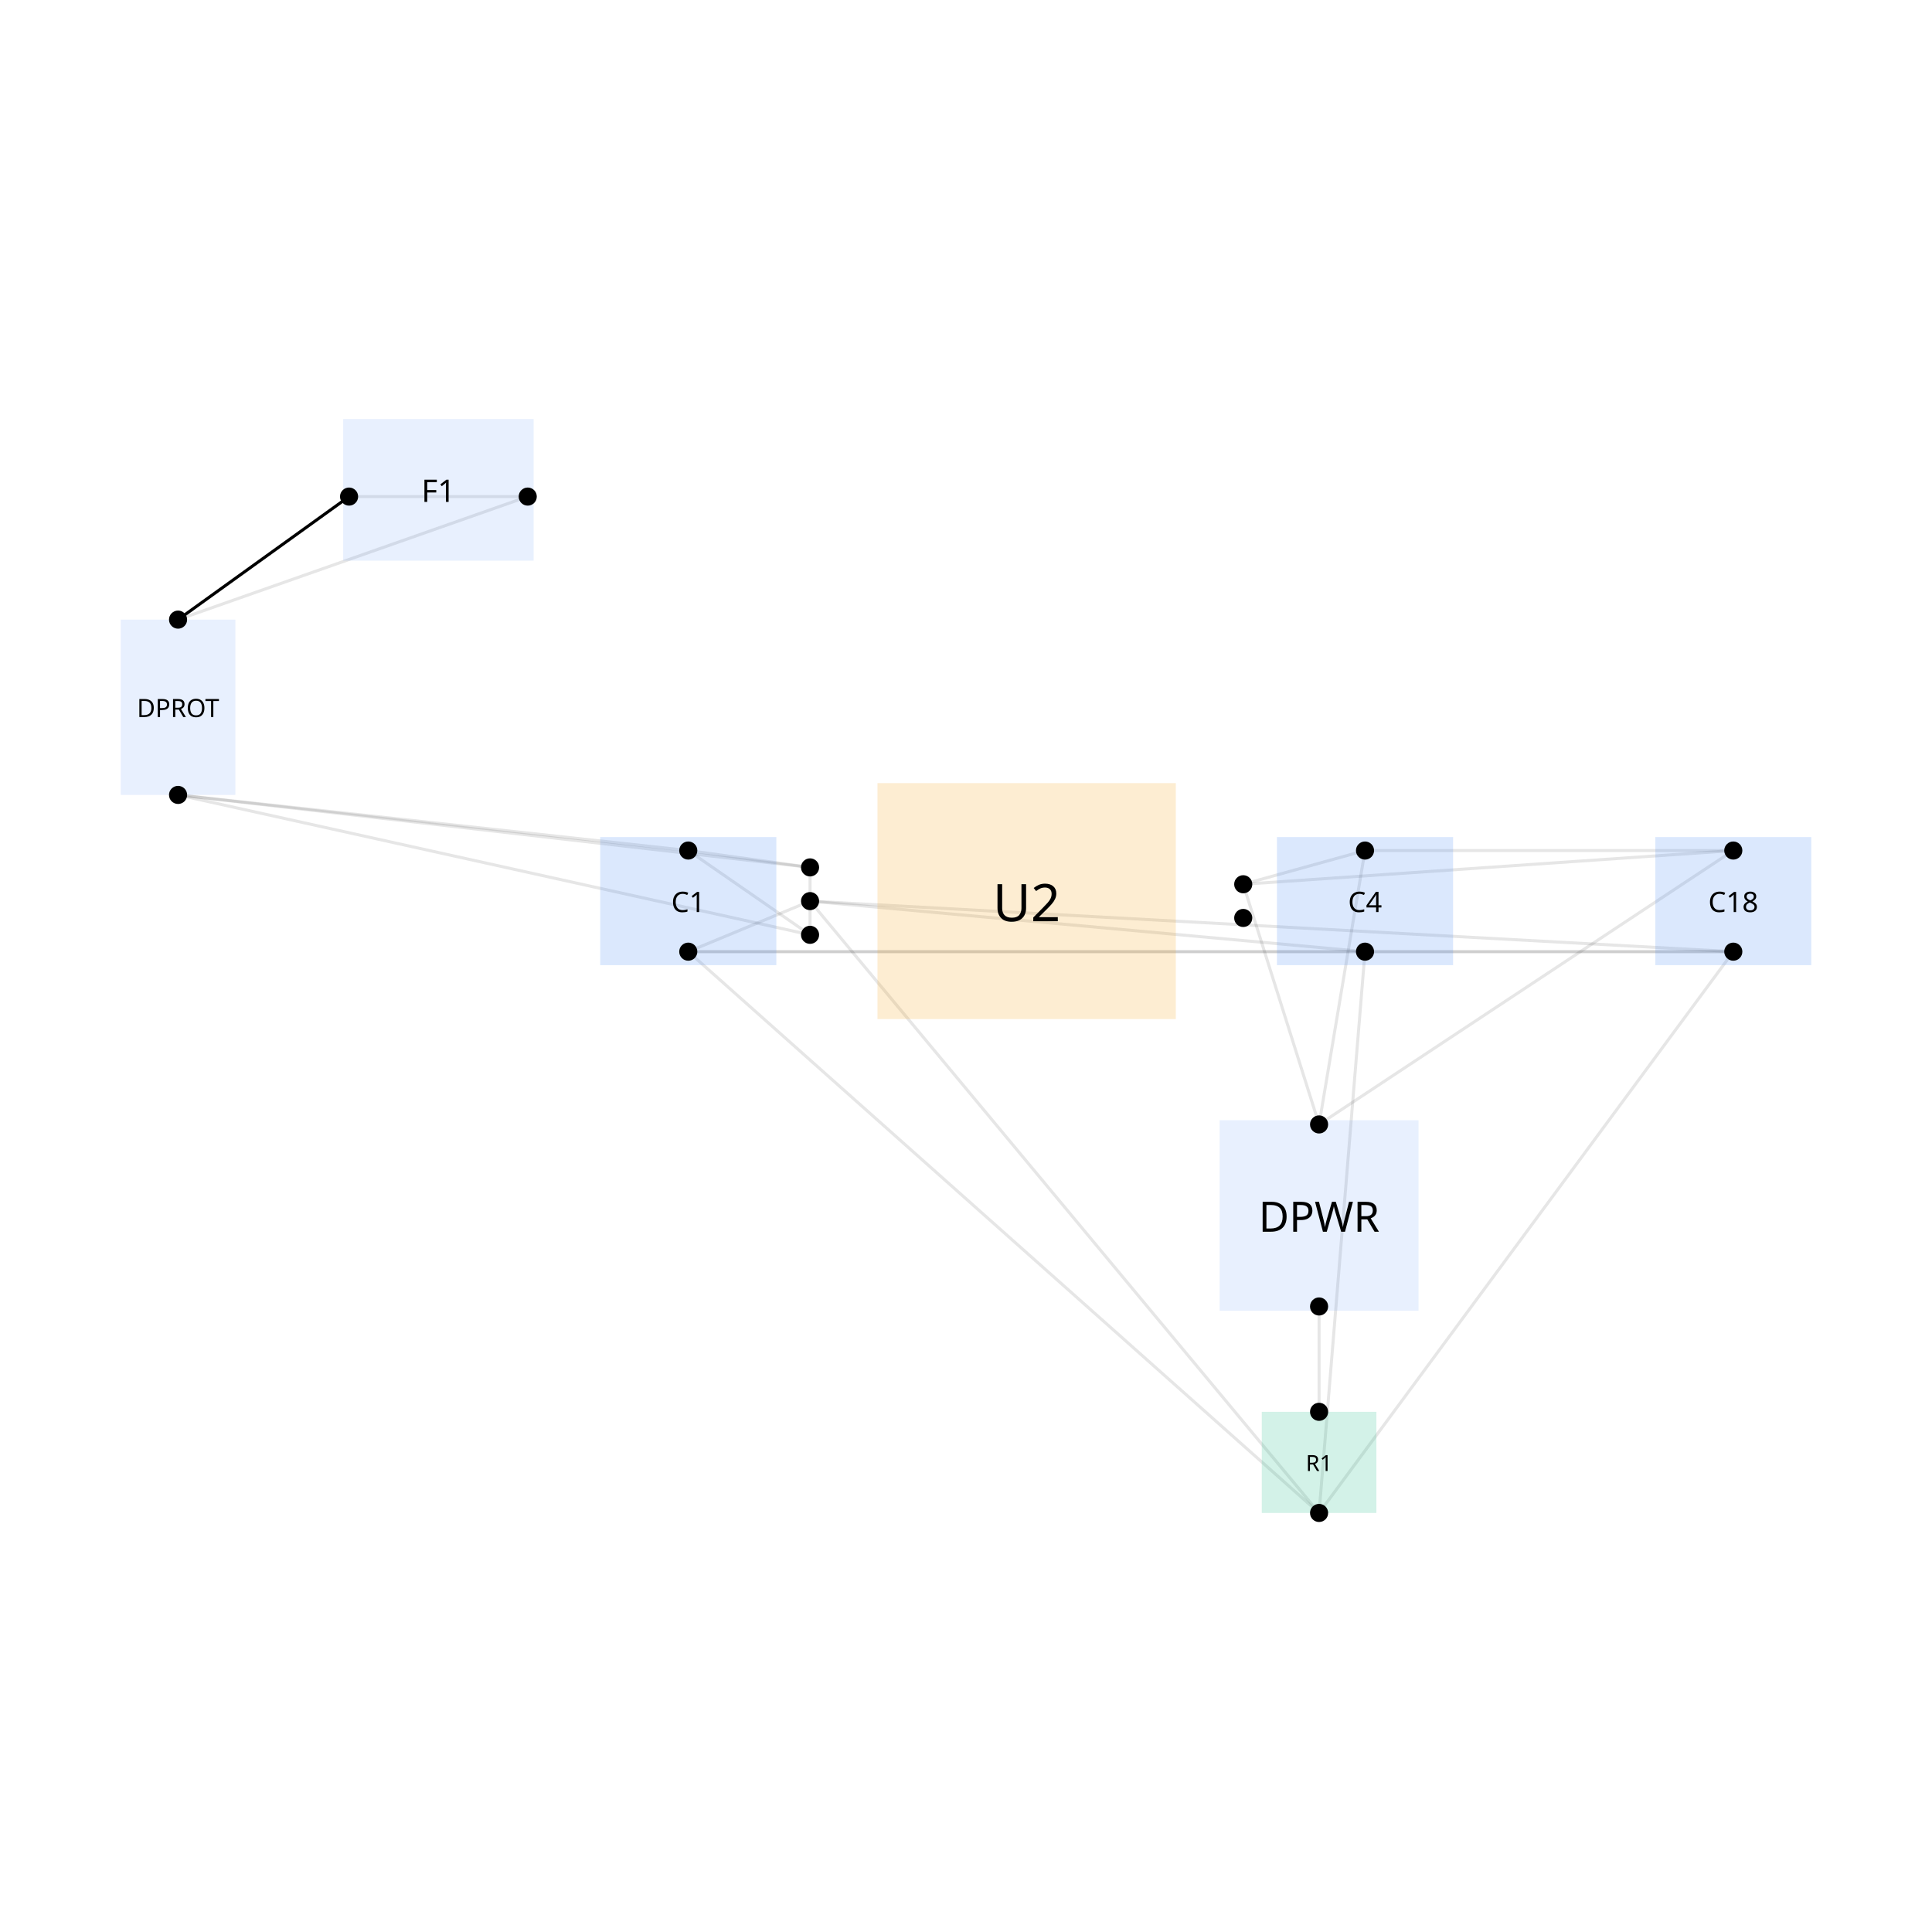
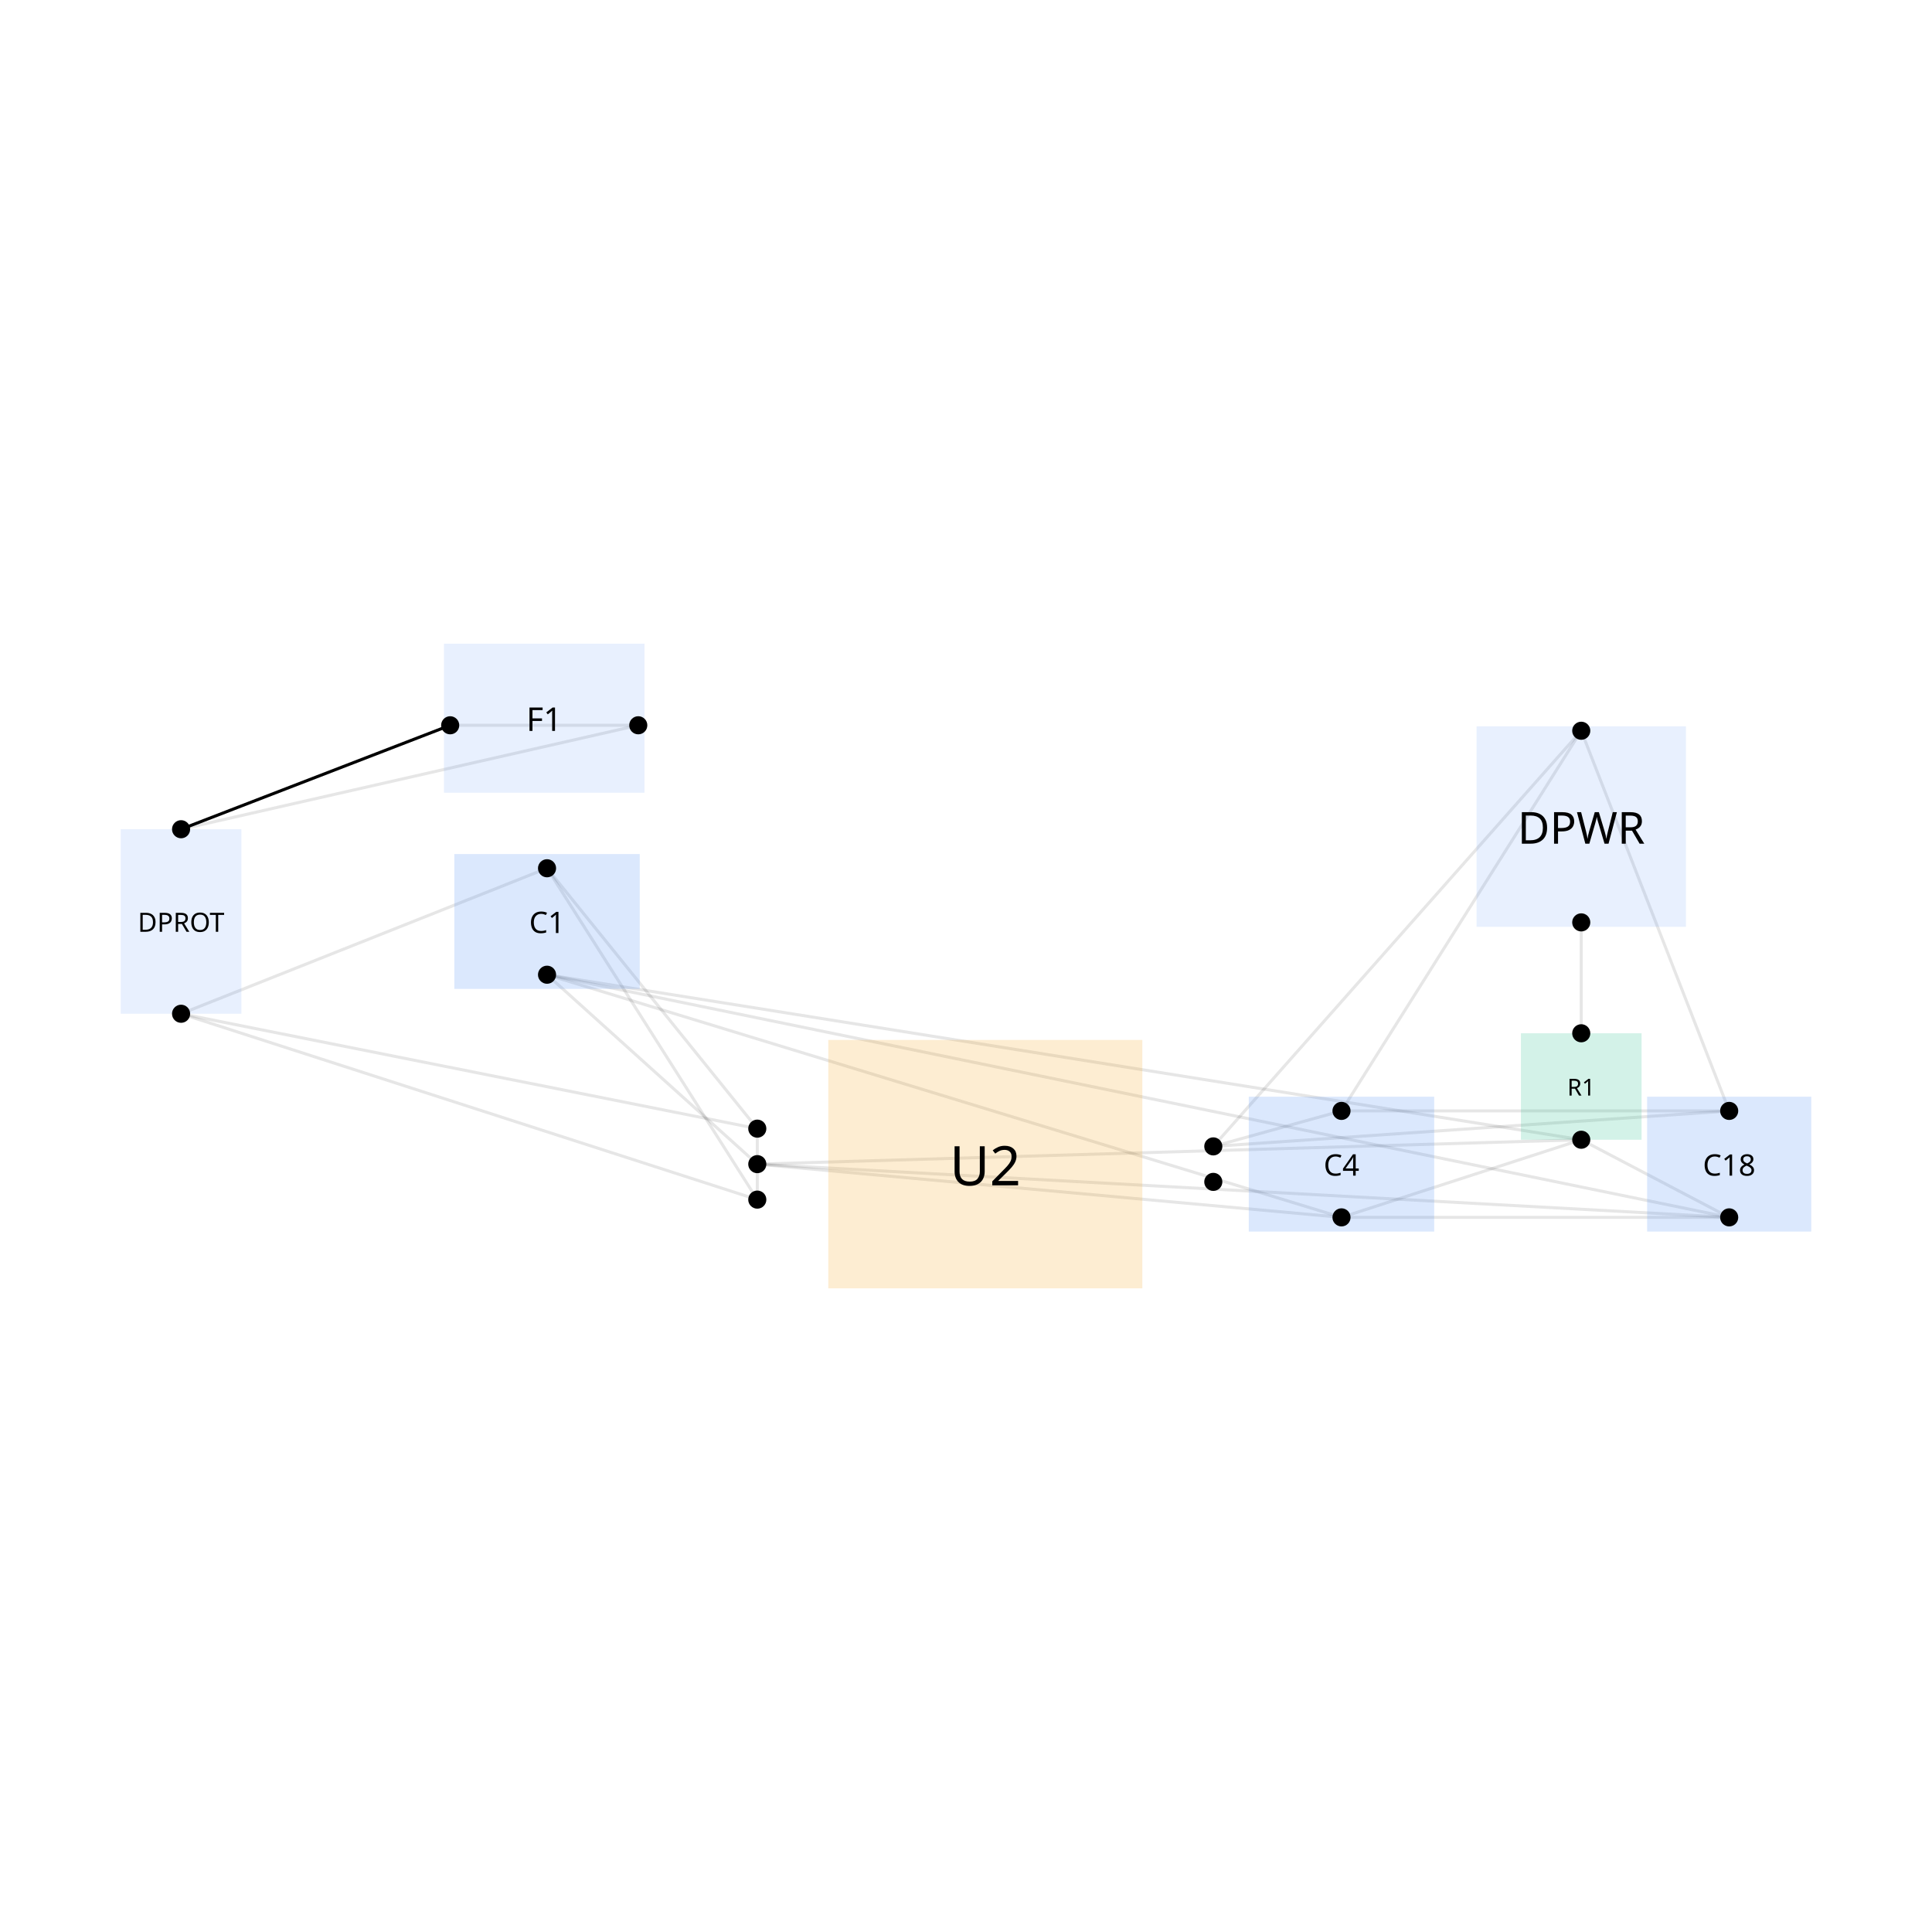
<svg xmlns="http://www.w3.org/2000/svg" width="640" height="640" viewBox="0 0 640 640">
  <rect width="100%" height="100%" fill="white" />
  <g>
-     <polyline data-points="-5.034583333333334,1.6700000000000002 -2.96,2.4" data-type="line" data-label="" points="58.984,205.259 174.818,164.5" fill="none" stroke="rgba(0,0,0,0.1)" stroke-width="1px" />
+     <polyline data-points="-4.532499999999999,1.8875000000000002 -1.9558333333333324,2.473333333333333" data-type="line" data-label="" points="59.984,274.693 211.434,240.259" fill="none" stroke="rgba(0,0,0,0.1)" stroke-width="1px" />
  </g>
  <g>
-     <polyline data-points="-5.034583333333334,1.6700000000000002 -4.02,2.4" data-type="line" data-label="" points="58.984,205.259 115.633,164.5" fill="none" stroke="rgba(0,0,0,0.1)" stroke-width="1px" />
+     <polyline data-points="-4.532499999999999,1.8875000000000002 -3.0158333333333323,2.473333333333333" data-type="line" data-label="" points="59.984,274.693 149.13,240.259" fill="none" stroke="rgba(0,0,0,0.1)" stroke-width="1px" />
  </g>
  <g>
-     <polyline data-points="-2.96,2.4 -4.02,2.4" data-type="line" data-label="" points="174.818,164.5 115.633,164.5" fill="none" stroke="rgba(0,0,0,0.1)" stroke-width="1px" />
+     <polyline data-points="-1.9558333333333324,2.473333333333333 -3.0158333333333323,2.473333333333333" data-type="line" data-label="" points="211.434,240.259 149.13,240.259" fill="none" stroke="rgba(0,0,0,0.1)" stroke-width="1px" />
  </g>
  <g>
-     <polyline data-points="-5.034583333333334,0.6300000000000001 -1.2850000000000001,0.2" data-type="line" data-label="" points="58.984,263.328 268.341,287.337" fill="none" stroke="rgba(0,0,0,0.1)" stroke-width="1px" />
+     <polyline data-points="-4.532499999999999,0.8475000000000001 -1.2850000000000001,0.2" data-type="line" data-label="" points="59.984,335.821 250.863,373.879" fill="none" stroke="rgba(0,0,0,0.1)" stroke-width="1px" />
  </g>
  <g>
-     <polyline data-points="-5.034583333333334,0.6300000000000001 -1.2850000000000001,-0.2" data-type="line" data-label="" points="58.984,263.328 268.341,309.671" fill="none" stroke="rgba(0,0,0,0.1)" stroke-width="1px" />
+     <polyline data-points="-4.532499999999999,0.8475000000000001 -1.2850000000000001,-0.2" data-type="line" data-label="" points="59.984,335.821 250.863,397.39" fill="none" stroke="rgba(0,0,0,0.1)" stroke-width="1px" />
  </g>
  <g>
-     <polyline data-points="-5.034583333333334,0.6300000000000001 -2.0075,0.3" data-type="line" data-label="" points="58.984,263.328 228,281.753" fill="none" stroke="rgba(0,0,0,0.1)" stroke-width="1px" />
+     <polyline data-points="-4.532499999999999,0.8475000000000001 -2.469999999999999,1.6675000000000002" data-type="line" data-label="" points="59.984,335.821 181.212,287.624" fill="none" stroke="rgba(0,0,0,0.1)" stroke-width="1px" />
  </g>
  <g>
-     <polyline data-points="-1.2850000000000001,0.2 -1.2850000000000001,-0.2" data-type="line" data-label="" points="268.341,287.337 268.341,309.671" fill="none" stroke="rgba(0,0,0,0.1)" stroke-width="1px" />
+     <polyline data-points="-1.2850000000000001,0.2 -1.2850000000000001,-0.2" data-type="line" data-label="" points="250.863,373.879 250.863,397.39" fill="none" stroke="rgba(0,0,0,0.1)" stroke-width="1px" />
  </g>
  <g>
-     <polyline data-points="-1.2850000000000001,0.2 -2.0075,0.3" data-type="line" data-label="" points="268.341,287.337 228,281.753" fill="none" stroke="rgba(0,0,0,0.1)" stroke-width="1px" />
+     <polyline data-points="-1.2850000000000001,0.2 -2.469999999999999,1.6675000000000002" data-type="line" data-label="" points="250.863,373.879 181.212,287.624" fill="none" stroke="rgba(0,0,0,0.1)" stroke-width="1px" />
  </g>
  <g>
-     <polyline data-points="-1.2850000000000001,-0.2 -2.0075,0.3" data-type="line" data-label="" points="268.341,309.671 228,281.753" fill="none" stroke="rgba(0,0,0,0.1)" stroke-width="1px" />
+     <polyline data-points="-1.2850000000000001,-0.2 -2.469999999999999,1.6675000000000002" data-type="line" data-label="" points="250.863,397.39 181.212,287.624" fill="none" stroke="rgba(0,0,0,0.1)" stroke-width="1px" />
  </g>
  <g>
-     <polyline data-points="-1.2850000000000001,0 -2.0075,-0.3" data-type="line" data-label="" points="268.341,298.504 228,315.254" fill="none" stroke="rgba(0,0,0,0.1)" stroke-width="1px" />
+     <polyline data-points="-1.2850000000000001,0 -2.469999999999999,1.0675000000000001" data-type="line" data-label="" points="250.863,385.635 181.212,322.89" fill="none" stroke="rgba(0,0,0,0.1)" stroke-width="1px" />
  </g>
  <g>
-     <polyline data-points="-1.2850000000000001,0 2.0075,-0.3" data-type="line" data-label="" points="268.341,298.504 452.177,315.254" fill="none" stroke="rgba(0,0,0,0.1)" stroke-width="1px" />
+     <polyline data-points="-1.2850000000000001,0 2.0075,-0.3" data-type="line" data-label="" points="250.863,385.635 444.387,403.268" fill="none" stroke="rgba(0,0,0,0.1)" stroke-width="1px" />
  </g>
  <g>
-     <polyline data-points="-1.2850000000000001,0 1.7349999999999999,-3.63" data-type="line" data-label="" points="268.341,298.504 436.962,501.184" fill="none" stroke="rgba(0,0,0,0.1)" stroke-width="1px" />
+     <polyline data-points="-1.2850000000000001,0 3.35875,0.13749999999999934" data-type="line" data-label="" points="250.863,385.635 523.81,377.553" fill="none" stroke="rgba(0,0,0,0.1)" stroke-width="1px" />
  </g>
  <g>
-     <polyline data-points="-1.2850000000000001,0 4.192500000000001,-0.3" data-type="line" data-label="" points="268.341,298.504 574.176,315.254" fill="none" stroke="rgba(0,0,0,0.1)" stroke-width="1px" />
+     <polyline data-points="-1.2850000000000001,0 4.192500000000001,-0.3" data-type="line" data-label="" points="250.863,385.635 572.816,403.268" fill="none" stroke="rgba(0,0,0,0.1)" stroke-width="1px" />
  </g>
  <g>
-     <polyline data-points="-2.0075,-0.3 2.0075,-0.3" data-type="line" data-label="" points="228,315.254 452.177,315.254" fill="none" stroke="rgba(0,0,0,0.1)" stroke-width="1px" />
+     <polyline data-points="-2.469999999999999,1.0675000000000001 2.0075,-0.3" data-type="line" data-label="" points="181.212,322.89 444.387,403.268" fill="none" stroke="rgba(0,0,0,0.1)" stroke-width="1px" />
  </g>
  <g>
-     <polyline data-points="-2.0075,-0.3 1.7349999999999999,-3.63" data-type="line" data-label="" points="228,315.254 436.962,501.184" fill="none" stroke="rgba(0,0,0,0.1)" stroke-width="1px" />
+     <polyline data-points="-2.469999999999999,1.0675000000000001 3.35875,0.13749999999999934" data-type="line" data-label="" points="181.212,322.89 523.81,377.553" fill="none" stroke="rgba(0,0,0,0.1)" stroke-width="1px" />
  </g>
  <g>
-     <polyline data-points="-2.0075,-0.3 4.192500000000001,-0.3" data-type="line" data-label="" points="228,315.254 574.176,315.254" fill="none" stroke="rgba(0,0,0,0.1)" stroke-width="1px" />
+     <polyline data-points="-2.469999999999999,1.0675000000000001 4.192500000000001,-0.3" data-type="line" data-label="" points="181.212,322.89 572.816,403.268" fill="none" stroke="rgba(0,0,0,0.1)" stroke-width="1px" />
  </g>
  <g>
-     <polyline data-points="2.0075,-0.3 1.7349999999999999,-3.63" data-type="line" data-label="" points="452.177,315.254 436.962,501.184" fill="none" stroke="rgba(0,0,0,0.1)" stroke-width="1px" />
+     <polyline data-points="2.0075,-0.3 3.35875,0.13749999999999934" data-type="line" data-label="" points="444.387,403.268 523.81,377.553" fill="none" stroke="rgba(0,0,0,0.1)" stroke-width="1px" />
  </g>
  <g>
-     <polyline data-points="2.0075,-0.3 4.192500000000001,-0.3" data-type="line" data-label="" points="452.177,315.254 574.176,315.254" fill="none" stroke="rgba(0,0,0,0.1)" stroke-width="1px" />
+     <polyline data-points="2.0075,-0.3 4.192500000000001,-0.3" data-type="line" data-label="" points="444.387,403.268 572.816,403.268" fill="none" stroke="rgba(0,0,0,0.1)" stroke-width="1px" />
  </g>
  <g>
-     <polyline data-points="1.7349999999999999,-3.63 4.192500000000001,-0.3" data-type="line" data-label="" points="436.962,501.184 574.176,315.254" fill="none" stroke="rgba(0,0,0,0.1)" stroke-width="1px" />
+     <polyline data-points="3.35875,0.13749999999999934 4.192500000000001,-0.3" data-type="line" data-label="" points="523.81,377.553 572.816,403.268" fill="none" stroke="rgba(0,0,0,0.1)" stroke-width="1px" />
  </g>
  <g>
-     <polyline data-points="1.2850000000000001,0.1 2.0075,0.3" data-type="line" data-label="" points="411.837,292.92 452.177,281.753" fill="none" stroke="rgba(0,0,0,0.1)" stroke-width="1px" />
+     <polyline data-points="1.2850000000000001,0.1 2.0075,0.3" data-type="line" data-label="" points="401.921,379.757 444.387,368.001" fill="none" stroke="rgba(0,0,0,0.1)" stroke-width="1px" />
  </g>
  <g>
-     <polyline data-points="1.2850000000000001,0.1 1.7349999999999999,-1.3249999999999997" data-type="line" data-label="" points="411.837,292.92 436.962,372.485" fill="none" stroke="rgba(0,0,0,0.1)" stroke-width="1px" />
+     <polyline data-points="1.2850000000000001,0.1 3.35875,2.4424999999999994" data-type="line" data-label="" points="401.921,379.757 523.81,242.071" fill="none" stroke="rgba(0,0,0,0.1)" stroke-width="1px" />
  </g>
  <g>
-     <polyline data-points="1.2850000000000001,0.1 4.192500000000001,0.3" data-type="line" data-label="" points="411.837,292.92 574.176,281.753" fill="none" stroke="rgba(0,0,0,0.1)" stroke-width="1px" />
+     <polyline data-points="1.2850000000000001,0.1 4.192500000000001,0.3" data-type="line" data-label="" points="401.921,379.757 572.816,368.001" fill="none" stroke="rgba(0,0,0,0.1)" stroke-width="1px" />
  </g>
  <g>
-     <polyline data-points="2.0075,0.3 1.7349999999999999,-1.3249999999999997" data-type="line" data-label="" points="452.177,281.753 436.962,372.485" fill="none" stroke="rgba(0,0,0,0.1)" stroke-width="1px" />
+     <polyline data-points="2.0075,0.3 3.35875,2.4424999999999994" data-type="line" data-label="" points="444.387,368.001 523.81,242.071" fill="none" stroke="rgba(0,0,0,0.1)" stroke-width="1px" />
  </g>
  <g>
-     <polyline data-points="2.0075,0.3 4.192500000000001,0.3" data-type="line" data-label="" points="452.177,281.753 574.176,281.753" fill="none" stroke="rgba(0,0,0,0.1)" stroke-width="1px" />
+     <polyline data-points="2.0075,0.3 4.192500000000001,0.3" data-type="line" data-label="" points="444.387,368.001 572.816,368.001" fill="none" stroke="rgba(0,0,0,0.1)" stroke-width="1px" />
  </g>
  <g>
-     <polyline data-points="1.7349999999999999,-1.3249999999999997 4.192500000000001,0.3" data-type="line" data-label="" points="436.962,372.485 574.176,281.753" fill="none" stroke="rgba(0,0,0,0.1)" stroke-width="1px" />
+     <polyline data-points="3.35875,2.4424999999999994 4.192500000000001,0.3" data-type="line" data-label="" points="523.81,242.071 572.816,368.001" fill="none" stroke="rgba(0,0,0,0.1)" stroke-width="1px" />
  </g>
  <g>
-     <polyline data-points="1.7349999999999999,-2.405 1.7349999999999999,-3.0300000000000002" data-type="line" data-label="" points="436.962,432.786 436.962,467.683" fill="none" stroke="rgba(0,0,0,0.1)" stroke-width="1px" />
+     <polyline data-points="3.35875,1.3624999999999994 3.35875,0.7374999999999994" data-type="line" data-label="" points="523.81,305.551 523.81,342.286" fill="none" stroke="rgba(0,0,0,0.1)" stroke-width="1px" />
  </g>
  <g>
-     <polyline data-points="-4.02,2.4 -5.034583333333334,1.6700000000000002" data-type="line" data-label="" points="115.633,164.5 58.984,205.259" fill="none" stroke="black" stroke-width="1px" />
+     <polyline data-points="-3.0158333333333323,2.473333333333333 -4.532499999999999,1.8875000000000002" data-type="line" data-label="" points="149.13,240.259 59.984,274.693" fill="none" stroke="black" stroke-width="1px" />
  </g>
  <g>
-     <rect data-type="rect" data-label="DPROT" data-x="-5.034583333333334" data-y="1.1500000000000001" x="40" y="205.259" width="37.968" height="58.068" fill="rgba(59, 130, 246, 0.12)" stroke="none" stroke-width="0.018" />
+     <rect data-type="rect" data-label="DPROT" data-x="-4.532499999999999" data-y="1.3675000000000002" x="40" y="274.693" width="39.969" height="61.128" fill="rgba(59, 130, 246, 0.12)" stroke="none" stroke-width="0.017" />
  </g>
  <g>
-     <rect data-type="rect" data-label="F1" data-x="-3.4899999999999998" data-y="2.44" x="113.679" y="138.816" width="63.093" height="46.901" fill="rgba(59, 130, 246, 0.12)" stroke="none" stroke-width="0.018" />
+     <rect data-type="rect" data-label="F1" data-x="-2.4858333333333325" data-y="2.513333333333333" x="147.073" y="213.221" width="66.418" height="49.373" fill="rgba(59, 130, 246, 0.12)" stroke="none" stroke-width="0.017" />
  </g>
  <g>
-     <rect data-type="rect" data-label="U2" data-x="0" data-y="0" x="290.675" y="259.419" width="98.828" height="78.169" fill="rgba(245, 158, 11, 0.18)" stroke="none" stroke-width="0.018" />
+     <rect data-type="rect" data-label="U2" data-x="0" data-y="0" x="274.374" y="344.491" width="104.036" height="82.288" fill="rgba(245, 158, 11, 0.18)" stroke="none" stroke-width="0.017" />
  </g>
  <g>
-     <rect data-type="rect" data-label="C1" data-x="-2.0075" data-y="0" x="198.827" y="277.286" width="58.347" height="42.434" fill="rgba(59, 130, 246, 0.18)" stroke="none" stroke-width="0.018" />
+     <rect data-type="rect" data-label="C1" data-x="-2.469999999999999" data-y="1.3675000000000002" x="150.501" y="282.921" width="61.422" height="44.671" fill="rgba(59, 130, 246, 0.18)" stroke="none" stroke-width="0.017" />
  </g>
  <g>
-     <rect data-type="rect" data-label="C4" data-x="2.0075" data-y="0" x="423.004" y="277.286" width="58.347" height="42.434" fill="rgba(59, 130, 246, 0.18)" stroke="none" stroke-width="0.018" />
+     <rect data-type="rect" data-label="C4" data-x="2.0075" data-y="0" x="413.676" y="363.299" width="61.422" height="44.671" fill="rgba(59, 130, 246, 0.18)" stroke="none" stroke-width="0.017" />
  </g>
  <g>
-     <rect data-type="rect" data-label="DPWR" data-x="1.7349999999999999" data-y="-1.8649999999999998" x="404.02" y="371.089" width="65.885" height="63.093" fill="rgba(59, 130, 246, 0.12)" stroke="none" stroke-width="0.018" />
+     <rect data-type="rect" data-label="DPWR" data-x="3.35875" data-y="1.9024999999999994" x="489.131" y="240.602" width="69.357" height="66.418" fill="rgba(59, 130, 246, 0.12)" stroke="none" stroke-width="0.017" />
  </g>
  <g>
-     <rect data-type="rect" data-label="R1" data-x="1.7349999999999999" data-y="-3.33" x="417.978" y="467.683" width="37.968" height="33.501" fill="rgba(16, 185, 129, 0.18)" stroke="none" stroke-width="0.018" />
+     <rect data-type="rect" data-label="R1" data-x="3.35875" data-y="0.43749999999999933" x="503.826" y="342.286" width="39.969" height="35.266" fill="rgba(16, 185, 129, 0.18)" stroke="none" stroke-width="0.017" />
  </g>
  <g>
-     <rect data-type="rect" data-label="C18" data-x="4.192500000000001" data-y="0" x="548.353" y="277.286" width="51.647" height="42.434" fill="rgba(59, 130, 246, 0.18)" stroke="none" stroke-width="0.018" />
+     <rect data-type="rect" data-label="C18" data-x="4.192500000000001" data-y="0" x="545.631" y="363.299" width="54.369" height="44.671" fill="rgba(59, 130, 246, 0.18)" stroke="none" stroke-width="0.017" />
  </g>
-   <text data-type="text" data-label="DPROT" data-x="-5.034583333333334" data-y="1.1500000000000001" x="58.984" y="234.294" fill="black" font-size="8.353" font-family="sans-serif" text-anchor="middle" dominant-baseline="central">DPROT</text>
-   <text data-type="text" data-label="F1" data-x="-3.4899999999999998" data-y="2.44" x="145.225" y="162.267" fill="black" font-size="10.318" font-family="sans-serif" text-anchor="middle" dominant-baseline="central">F1</text>
-   <text data-type="text" data-label="U2" data-x="0" data-y="0" x="340.089" y="298.504" fill="black" font-size="17.197" font-family="sans-serif" text-anchor="middle" dominant-baseline="central">U2</text>
-   <text data-type="text" data-label="C1" data-x="-2.0075" data-y="0" x="228" y="298.504" fill="black" font-size="9.336" font-family="sans-serif" text-anchor="middle" dominant-baseline="central">C1</text>
-   <text data-type="text" data-label="C4" data-x="2.0075" data-y="0" x="452.177" y="298.504" fill="black" font-size="9.336" font-family="sans-serif" text-anchor="middle" dominant-baseline="central">C4</text>
-   <text data-type="text" data-label="DPWR" data-x="1.7349999999999999" data-y="-1.8649999999999998" x="436.962" y="402.636" fill="black" font-size="13.881" font-family="sans-serif" text-anchor="middle" dominant-baseline="central">DPWR</text>
-   <text data-type="text" data-label="R1" data-x="1.7349999999999999" data-y="-3.33" x="436.962" y="484.434" fill="black" font-size="7.37" font-family="sans-serif" text-anchor="middle" dominant-baseline="central">R1</text>
-   <text data-type="text" data-label="C18" data-x="4.192500000000001" data-y="0" x="574.176" y="298.504" fill="black" font-size="9.336" font-family="sans-serif" text-anchor="middle" dominant-baseline="central">C18</text>
+   <text data-type="text" data-label="DPROT" data-x="-4.532499999999999" data-y="1.3675000000000002" x="59.984" y="305.257" fill="black" font-size="8.793" font-family="sans-serif" text-anchor="middle" dominant-baseline="central">DPROT</text>
+   <text data-type="text" data-label="F1" data-x="-2.4858333333333325" data-y="2.513333333333333" x="180.282" y="237.908" fill="black" font-size="10.862" font-family="sans-serif" text-anchor="middle" dominant-baseline="central">F1</text>
+   <text data-type="text" data-label="U2" data-x="0" data-y="0" x="326.392" y="385.635" fill="black" font-size="18.103" font-family="sans-serif" text-anchor="middle" dominant-baseline="central">U2</text>
+   <text data-type="text" data-label="C1" data-x="-2.469999999999999" data-y="1.3675000000000002" x="181.212" y="305.257" fill="black" font-size="9.828" font-family="sans-serif" text-anchor="middle" dominant-baseline="central">C1</text>
+   <text data-type="text" data-label="C4" data-x="2.0075" data-y="0" x="444.387" y="385.635" fill="black" font-size="9.828" font-family="sans-serif" text-anchor="middle" dominant-baseline="central">C4</text>
+   <text data-type="text" data-label="DPWR" data-x="3.35875" data-y="1.9024999999999994" x="523.81" y="273.811" fill="black" font-size="14.612" font-family="sans-serif" text-anchor="middle" dominant-baseline="central">DPWR</text>
+   <text data-type="text" data-label="R1" data-x="3.35875" data-y="0.43749999999999933" x="523.81" y="359.92" fill="black" font-size="7.759" font-family="sans-serif" text-anchor="middle" dominant-baseline="central">R1</text>
+   <text data-type="text" data-label="C18" data-x="4.192500000000001" data-y="0" x="572.816" y="385.635" fill="black" font-size="9.828" font-family="sans-serif" text-anchor="middle" dominant-baseline="central">C18</text>
  <g>
-     <circle data-type="point" data-label="DPROT.1 (unnamedsubcircuitsubcircuit_source_group_0_connectivity_net0)" data-x="-5.034583333333334" data-y="1.6700000000000002" cx="58.984" cy="205.259" r="3" fill="black" />
+     <circle data-type="point" data-label="DPROT.1 (unnamedsubcircuitsubcircuit_source_group_0_connectivity_net0)" data-x="-4.532499999999999" data-y="1.8875000000000002" cx="59.984" cy="274.693" r="3" fill="black" />
  </g>
  <g>
-     <circle data-type="point" data-label="DPROT.2 (unnamedsubcircuitsubcircuit_source_group_0_connectivity_net1)" data-x="-5.034583333333334" data-y="0.6300000000000001" cx="58.984" cy="263.328" r="3" fill="black" />
+     <circle data-type="point" data-label="DPROT.2 (unnamedsubcircuitsubcircuit_source_group_0_connectivity_net1)" data-x="-4.532499999999999" data-y="0.8475000000000001" cx="59.984" cy="335.821" r="3" fill="black" />
  </g>
  <g>
-     <circle data-type="point" data-label="F1.1 (unnamedsubcircuitsubcircuit_source_group_0_connectivity_net0)" data-x="-2.96" data-y="2.4" cx="174.818" cy="164.5" r="3" fill="black" />
+     <circle data-type="point" data-label="F1.1 (unnamedsubcircuitsubcircuit_source_group_0_connectivity_net0)" data-x="-1.9558333333333324" data-y="2.473333333333333" cx="211.434" cy="240.259" r="3" fill="black" />
  </g>
  <g>
-     <circle data-type="point" data-label="F1.2 (unnamedsubcircuitsubcircuit_source_group_0_connectivity_net0)" data-x="-4.02" data-y="2.4" cx="115.633" cy="164.5" r="3" fill="black" />
+     <circle data-type="point" data-label="F1.2 (unnamedsubcircuitsubcircuit_source_group_0_connectivity_net0)" data-x="-3.0158333333333323" data-y="2.473333333333333" cx="149.13" cy="240.259" r="3" fill="black" />
  </g>
  <g>
-     <circle data-type="point" data-label="U2.1 (unnamedsubcircuitsubcircuit_source_group_0_connectivity_net1)" data-x="-1.2850000000000001" data-y="0.2" cx="268.341" cy="287.337" r="3" fill="black" />
+     <circle data-type="point" data-label="U2.1 (unnamedsubcircuitsubcircuit_source_group_0_connectivity_net1)" data-x="-1.2850000000000001" data-y="0.2" cx="250.863" cy="373.879" r="3" fill="black" />
  </g>
  <g>
-     <circle data-type="point" data-label="U2.2 (unnamedsubcircuitsubcircuit_source_group_0_connectivity_net3)" data-x="-1.2850000000000001" data-y="0" cx="268.341" cy="298.504" r="3" fill="black" />
+     <circle data-type="point" data-label="U2.2 (unnamedsubcircuitsubcircuit_source_group_0_connectivity_net3)" data-x="-1.2850000000000001" data-y="0" cx="250.863" cy="385.635" r="3" fill="black" />
  </g>
  <g>
-     <circle data-type="point" data-label="U2.3 (unnamedsubcircuitsubcircuit_source_group_0_connectivity_net1)" data-x="-1.2850000000000001" data-y="-0.2" cx="268.341" cy="309.671" r="3" fill="black" />
+     <circle data-type="point" data-label="U2.3 (unnamedsubcircuitsubcircuit_source_group_0_connectivity_net1)" data-x="-1.2850000000000001" data-y="-0.2" cx="250.863" cy="397.39" r="3" fill="black" />
  </g>
  <g>
-     <circle data-type="point" data-label="U2.4" data-x="1.2850000000000001" data-y="-0.1" cx="411.837" cy="304.087" r="3" fill="black" />
+     <circle data-type="point" data-label="U2.4" data-x="1.2850000000000001" data-y="-0.1" cx="401.921" cy="391.512" r="3" fill="black" />
  </g>
  <g>
-     <circle data-type="point" data-label="U2.5 (unnamedsubcircuitsubcircuit_source_group_0_connectivity_net2)" data-x="1.2850000000000001" data-y="0.1" cx="411.837" cy="292.92" r="3" fill="black" />
+     <circle data-type="point" data-label="U2.5 (unnamedsubcircuitsubcircuit_source_group_0_connectivity_net2)" data-x="1.2850000000000001" data-y="0.1" cx="401.921" cy="379.757" r="3" fill="black" />
  </g>
  <g>
-     <circle data-type="point" data-label="C1.1 (unnamedsubcircuitsubcircuit_source_group_0_connectivity_net1)" data-x="-2.0075" data-y="0.3" cx="228" cy="281.753" r="3" fill="black" />
+     <circle data-type="point" data-label="C1.1 (unnamedsubcircuitsubcircuit_source_group_0_connectivity_net1)" data-x="-2.469999999999999" data-y="1.6675000000000002" cx="181.212" cy="287.624" r="3" fill="black" />
  </g>
  <g>
-     <circle data-type="point" data-label="C1.2 (unnamedsubcircuitsubcircuit_source_group_0_connectivity_net3)" data-x="-2.0075" data-y="-0.3" cx="228" cy="315.254" r="3" fill="black" />
+     <circle data-type="point" data-label="C1.2 (unnamedsubcircuitsubcircuit_source_group_0_connectivity_net3)" data-x="-2.469999999999999" data-y="1.0675000000000001" cx="181.212" cy="322.89" r="3" fill="black" />
  </g>
  <g>
-     <circle data-type="point" data-label="C4.1 (unnamedsubcircuitsubcircuit_source_group_0_connectivity_net2)" data-x="2.0075" data-y="0.3" cx="452.177" cy="281.753" r="3" fill="black" />
+     <circle data-type="point" data-label="C4.1 (unnamedsubcircuitsubcircuit_source_group_0_connectivity_net2)" data-x="2.0075" data-y="0.3" cx="444.387" cy="368.001" r="3" fill="black" />
  </g>
  <g>
-     <circle data-type="point" data-label="C4.2 (unnamedsubcircuitsubcircuit_source_group_0_connectivity_net3)" data-x="2.0075" data-y="-0.3" cx="452.177" cy="315.254" r="3" fill="black" />
+     <circle data-type="point" data-label="C4.2 (unnamedsubcircuitsubcircuit_source_group_0_connectivity_net3)" data-x="2.0075" data-y="-0.3" cx="444.387" cy="403.268" r="3" fill="black" />
  </g>
  <g>
-     <circle data-type="point" data-label="DPWR.1 (unnamedsubcircuitsubcircuit_source_group_0_connectivity_net2)" data-x="1.7349999999999999" data-y="-1.3249999999999997" cx="436.962" cy="372.485" r="3" fill="black" />
+     <circle data-type="point" data-label="DPWR.1 (unnamedsubcircuitsubcircuit_source_group_0_connectivity_net2)" data-x="3.35875" data-y="2.4424999999999994" cx="523.81" cy="242.071" r="3" fill="black" />
  </g>
  <g>
-     <circle data-type="point" data-label="DPWR.2 (unnamedsubcircuitsubcircuit_source_group_0_connectivity_net4)" data-x="1.7349999999999999" data-y="-2.405" cx="436.962" cy="432.786" r="3" fill="black" />
+     <circle data-type="point" data-label="DPWR.2 (unnamedsubcircuitsubcircuit_source_group_0_connectivity_net4)" data-x="3.35875" data-y="1.3624999999999994" cx="523.81" cy="305.551" r="3" fill="black" />
  </g>
  <g>
-     <circle data-type="point" data-label="R1.1 (unnamedsubcircuitsubcircuit_source_group_0_connectivity_net4)" data-x="1.7349999999999999" data-y="-3.0300000000000002" cx="436.962" cy="467.683" r="3" fill="black" />
+     <circle data-type="point" data-label="R1.1 (unnamedsubcircuitsubcircuit_source_group_0_connectivity_net4)" data-x="3.35875" data-y="0.7374999999999994" cx="523.81" cy="342.286" r="3" fill="black" />
  </g>
  <g>
-     <circle data-type="point" data-label="R1.2 (unnamedsubcircuitsubcircuit_source_group_0_connectivity_net3)" data-x="1.7349999999999999" data-y="-3.63" cx="436.962" cy="501.184" r="3" fill="black" />
+     <circle data-type="point" data-label="R1.2 (unnamedsubcircuitsubcircuit_source_group_0_connectivity_net3)" data-x="3.35875" data-y="0.13749999999999934" cx="523.81" cy="377.553" r="3" fill="black" />
  </g>
  <g>
-     <circle data-type="point" data-label="C18.1 (unnamedsubcircuitsubcircuit_source_group_0_connectivity_net2)" data-x="4.192500000000001" data-y="0.3" cx="574.176" cy="281.753" r="3" fill="black" />
+     <circle data-type="point" data-label="C18.1 (unnamedsubcircuitsubcircuit_source_group_0_connectivity_net2)" data-x="4.192500000000001" data-y="0.3" cx="572.816" cy="368.001" r="3" fill="black" />
  </g>
  <g>
-     <circle data-type="point" data-label="C18.2 (unnamedsubcircuitsubcircuit_source_group_0_connectivity_net3)" data-x="4.192500000000001" data-y="-0.3" cx="574.176" cy="315.254" r="3" fill="black" />
+     <circle data-type="point" data-label="C18.2 (unnamedsubcircuitsubcircuit_source_group_0_connectivity_net3)" data-x="4.192500000000001" data-y="-0.3" cx="572.816" cy="403.268" r="3" fill="black" />
  </g>
  <g id="crosshair" style="display: none">
    <line id="crosshair-h" y1="0" y2="640" stroke="#666" stroke-width="0.5" />
    <line id="crosshair-v" x1="0" x2="640" stroke="#666" stroke-width="0.5" />
    <text id="coordinates" font-family="monospace" font-size="12" fill="#666" />
  </g>
</svg>
